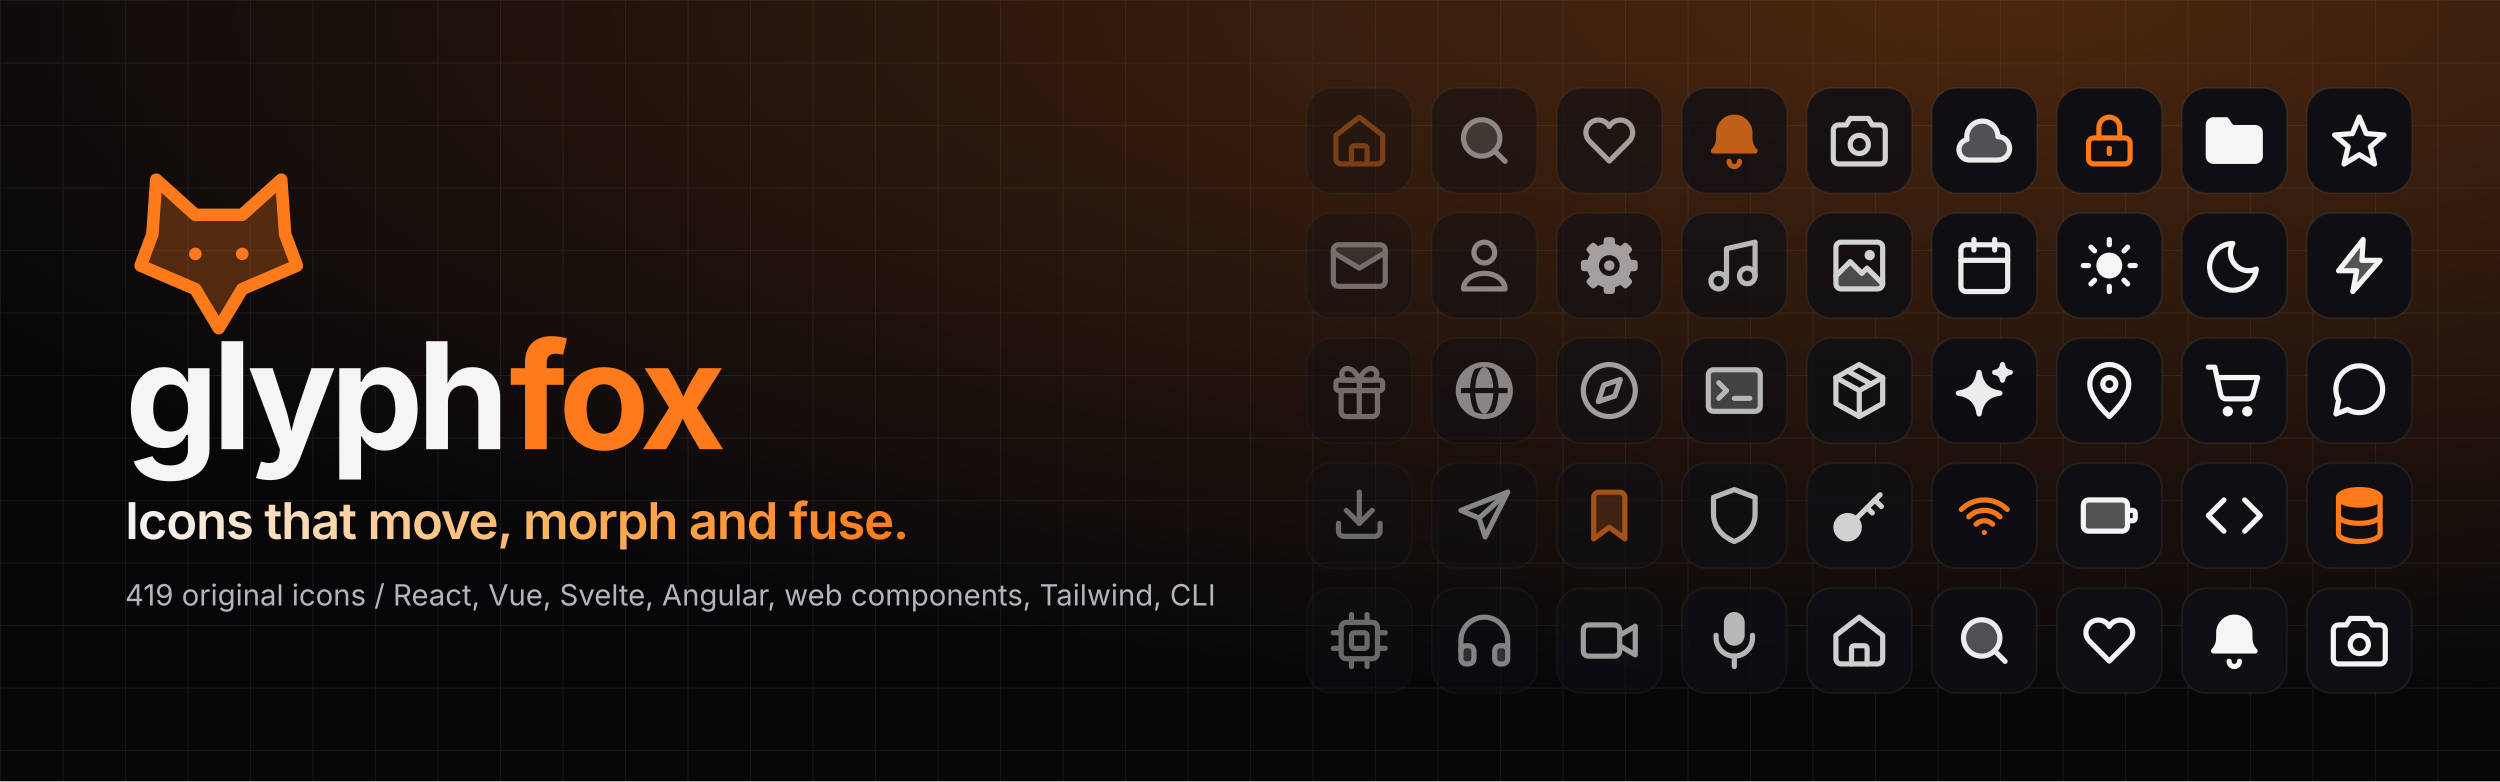
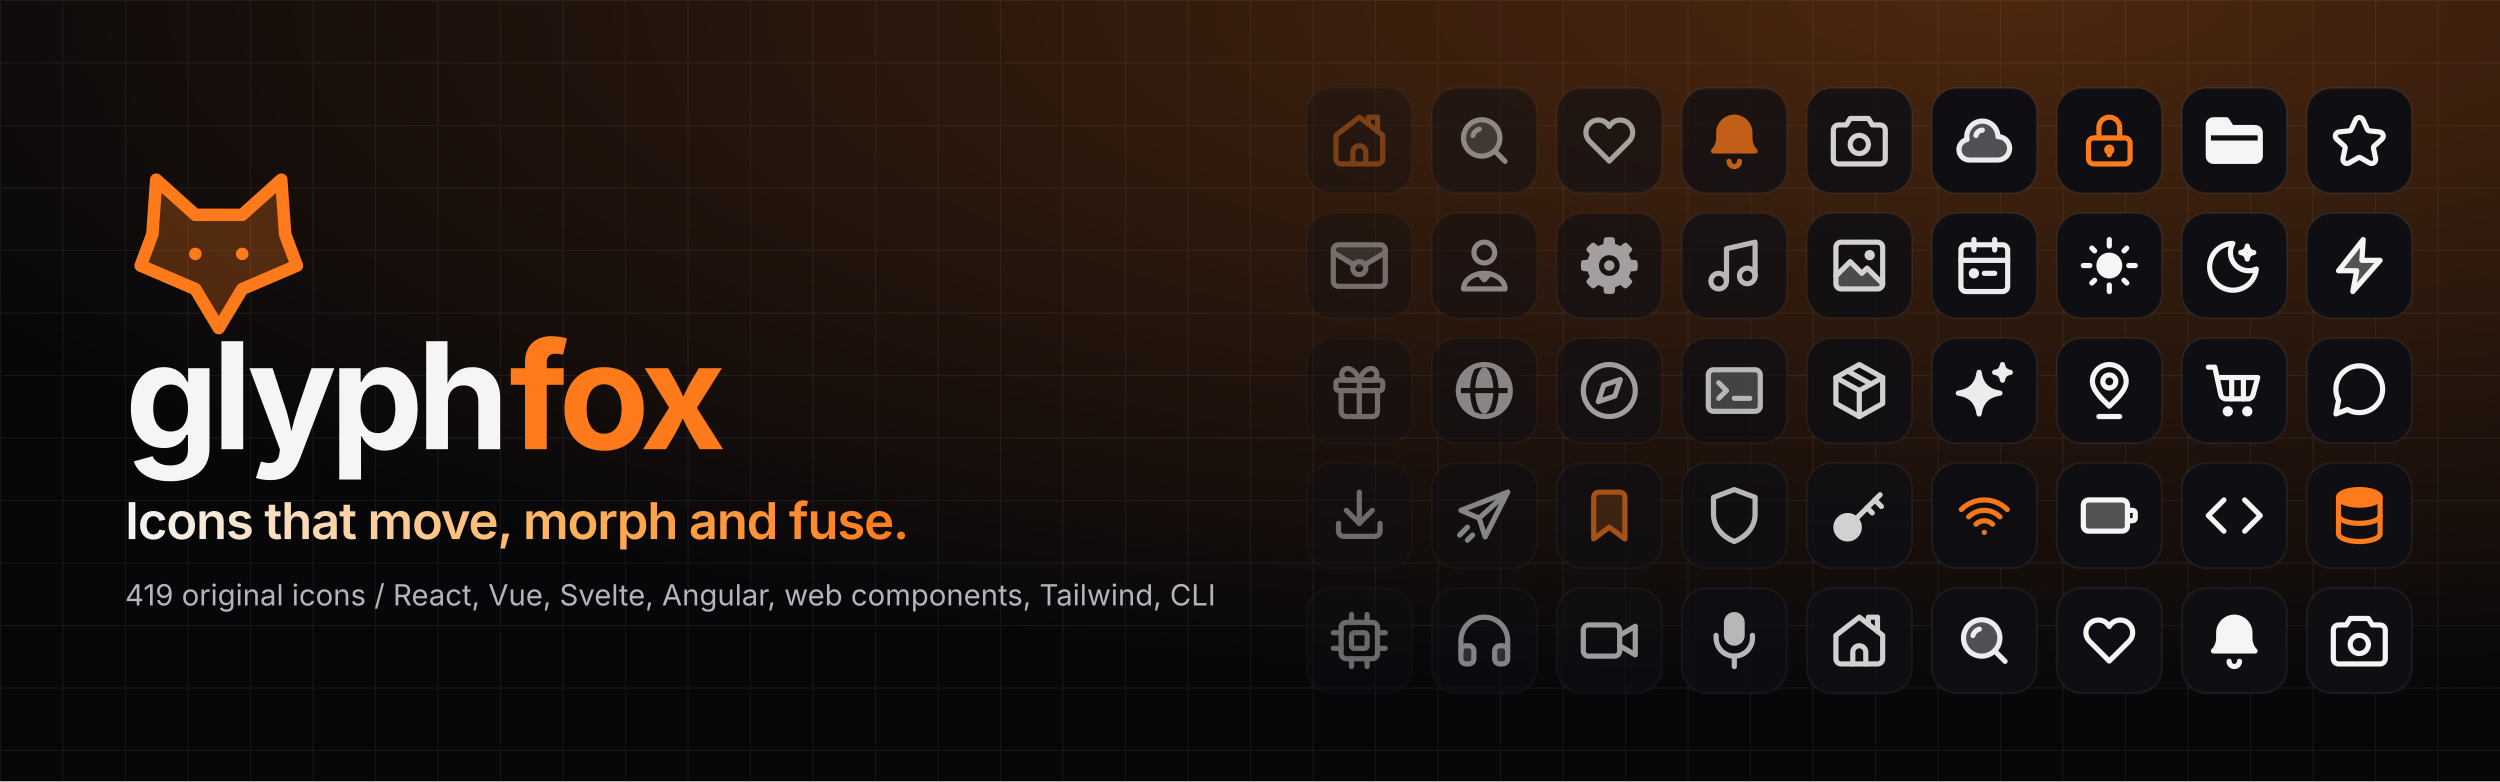
<svg xmlns="http://www.w3.org/2000/svg" width="1280" height="400" viewBox="0 0 1280 400" role="img" aria-label="glyphfox: icons that move, morph and fuse">
  <defs>
    <radialGradient id="glow" cx=".8" cy="0" r=".9">
      <stop offset="0" stop-color="#ff7a1a" stop-opacity="0.28" />
      <stop offset="1" stop-color="#ff7a1a" stop-opacity="0" />
    </radialGradient>
    <linearGradient id="word" x1="0" x2="1">
      <stop offset="0" stop-color="#f5f5f6" />
      <stop offset=".55" stop-color="#ffb35c" />
      <stop offset="1" stop-color="#ff7a1a" />
    </linearGradient>
    <pattern id="grid" width="32" height="32" patternUnits="userSpaceOnUse">
      <path d="M32 0H0V32" fill="none" stroke="rgba(255,255,255,.06)" />
    </pattern>
  </defs>
  <rect width="1280" height="400" fill="#07070a" />
  <rect width="1280" height="400" fill="url(#grid)" />
  <rect width="1280" height="400" fill="url(#glow)" />
  <g transform="translate(64 82) scale(4)" fill="none" stroke="#ff7a1a" stroke-width="1.6" stroke-linecap="round" stroke-linejoin="round">
    <path class="fill" d="M4 2.5 9 7h6l5-4.5 .5 7 1.5 4-7 3-3 5-3-5-7-3 1.5-4z" fill="#ff7a1a" stroke="none" opacity=".28" />
    <path d="M4 2.5 9 7h6l5-4.5 .5 7 1.5 4-7 3-3 5-3-5-7-3 1.5-4z" />
    <path d="M9 12h.01" />
    <path d="M15 12h.01" />
  </g>
  <text x="64" y="230" font-family="Segoe UI Variable Display, Segoe UI, Inter, system-ui, sans-serif" font-size="76" font-weight="700" letter-spacing="-3.4" fill="#f5f5f6">glyph<tspan fill="#ff7a1a">fox</tspan>
  </text>
  <text x="64" y="276" font-family="Segoe UI Variable Display, Segoe UI, Inter, system-ui, sans-serif" font-size="26" font-weight="600" letter-spacing="-0.6" fill="url(#word)">Icons that move, morph and fuse.</text>
  <text x="64" y="310" font-family="Segoe UI, Inter, system-ui, sans-serif" font-size="15" fill="#b4b4bd">419 original icons / React, Vue, Svelte, Angular, web components, Tailwind, CLI</text>
  <rect x="669.12" y="45.12" width="53.76" height="53.76" rx="12.8" fill="#0e0e13" stroke="rgba(255,255,255,.06)" opacity="0.4" />
  <g transform="translate(680 56) scale(1.33)" fill="none" stroke="#ff7a1a" color="#ff7a1a" stroke-width="2" stroke-linecap="round" stroke-linejoin="round" opacity="0.4">
    <path d="M3 10l9-7 9 7v9a2 2 0 0 1-2 2H5a2 2 0 0 1-2-2Z" />
-     <path d="M9 21v-6a1 1 0 0 1 1-1h4a1 1 0 0 1 1 1v6" />
+     <path d="M15.5 5.72V3H19v5.44" />
+     <path d="M9.5 21v-4.5a2.5 2.5 0 0 1 5 0V21" />
  </g>
  <rect x="733.12" y="45.12" width="53.76" height="53.76" rx="12.8" fill="#0e0e13" stroke="rgba(255,255,255,.06)" opacity="0.51" />
  <g transform="translate(744 56) scale(1.33)" fill="none" stroke="#f5f5f6" color="#f5f5f6" stroke-width="2" stroke-linecap="round" stroke-linejoin="round" opacity="0.51">
-     <g class="gf-secondary gf-fill" fill="currentColor" stroke="none" opacity="0.3">
+     <defs>
+       <mask id="gf-m1n80gwj" maskUnits="userSpaceOnUse" x="-2" y="-2" width="28" height="28">
+         <rect x="-2" y="-2" width="28" height="28" fill="#fff" stroke="none" />
+         <path d="M7.62 10.09A3.5 3.5 0 0 1 10.09 7.62" fill="none" stroke="#000" />
+       </mask>
+     </defs>
+     <g class="gf-secondary gf-fill" fill="currentColor" stroke="none" mask="url(#gf-m1n80gwj)" opacity="0.3">
      <circle cx="11" cy="11" r="7" />
    </g>
    <circle cx="11" cy="11" r="7" />
    <path d="M16 16l4 4" />
+     <path d="M7.62 10.09A3.5 3.5 0 0 1 10.09 7.62" />
  </g>
  <rect x="797.12" y="45.12" width="53.76" height="53.76" rx="12.8" fill="#0e0e13" stroke="rgba(255,255,255,.06)" opacity="0.62" />
  <g transform="translate(808 56) scale(1.33)" fill="none" stroke="#f5f5f6" color="#f5f5f6" stroke-width="2" stroke-linecap="round" stroke-linejoin="round" opacity="0.62">
    <path d="M12 19.89L4.41 12.3A4.8 4.8 0 1 1 12 6.58A4.8 4.8 0 1 1 19.59 12.3Z" />
  </g>
  <rect x="861.12" y="45.12" width="53.76" height="53.76" rx="12.8" fill="#0e0e13" stroke="rgba(255,255,255,.06)" opacity="0.73" />
  <g transform="translate(872 56) scale(1.33)" fill="none" stroke="#ff7a1a" color="#ff7a1a" stroke-width="2" stroke-linecap="round" stroke-linejoin="round" opacity="0.73">
    <g class="gf-fill" fill="currentColor" stroke="none" color="#ff7a1a">
      <path d="M4 16c1.2-1.2 2-2.9 2-5V9a6 6 0 0 1 12 0v2c0 2.1 .8 3.8 2 5Z" />
    </g>
    <path d="M4 16c1.2-1.2 2-2.9 2-5V9a6 6 0 0 1 12 0v2c0 2.1 .8 3.8 2 5Z" />
    <path d="M10 20a2 2 0 0 0 4 0" />
  </g>
  <rect x="925.12" y="45.12" width="53.76" height="53.76" rx="12.8" fill="#0e0e13" stroke="rgba(255,255,255,.06)" opacity="0.84" />
  <g transform="translate(936 56) scale(1.33)" fill="none" stroke="#f5f5f6" color="#f5f5f6" stroke-width="2" stroke-linecap="round" stroke-linejoin="round" opacity="0.84">
    <path d="M2 8a2 2 0 0 1 2-2h3l1.5-2.5h7L17 6h3a2 2 0 0 1 2 2v11a2 2 0 0 1-2 2H4a2 2 0 0 1-2-2Z" />
    <circle cx="12" cy="13.5" r="3.5" />
  </g>
  <rect x="989.12" y="45.12" width="53.76" height="53.76" rx="12.8" fill="#0e0e13" stroke="rgba(255,255,255,.06)" opacity="0.96" />
  <g transform="translate(1000 56) scale(1.33)" fill="none" stroke="#f5f5f6" color="#f5f5f6" stroke-width="2" stroke-linecap="round" stroke-linejoin="round" opacity="0.96">
    <path class="gf-secondary gf-fill" d="M17.25 19.5H6.25A4 4 0 0 1 5.35 11.6A6 6 0 1 1 17.25 10.5A4.5 4.5 0 0 1 17.25 19.5Z" fill="currentColor" stroke="none" opacity="0.3" />
    <path d="M17.25 19.5H6.25A4 4 0 0 1 5.35 11.6A6 6 0 1 1 17.25 10.5A4.5 4.5 0 0 1 17.25 19.5Z" />
+     <path d="M8.79 10.07A2.5 2.5 0 0 1 11.25 8" />
  </g>
  <rect x="1053.12" y="45.12" width="53.76" height="53.76" rx="12.8" fill="#0e0e13" stroke="rgba(255,255,255,.06)" opacity="1" />
  <g transform="translate(1064 56) scale(1.33)" fill="none" stroke="#ff7a1a" color="#ff7a1a" stroke-width="2" stroke-linecap="round" stroke-linejoin="round" opacity="1">
    <rect x="4" y="11" width="16" height="10" rx="2" />
    <path d="M8 11V7a4 4 0 0 1 8 0v4" />
-     <path d="M12 15v2" />
+     <path d="M11 15.5a1 1 0 1 0 2 0a1 1 0 1 0-2 0Zm1 0h.01" />
+     <path d="M12 15.5v2" />
  </g>
  <rect x="1117.12" y="45.12" width="53.76" height="53.76" rx="12.8" fill="#0e0e13" stroke="rgba(255,255,255,.06)" opacity="1" />
  <g transform="translate(1128 56) scale(1.33)" fill="none" stroke="#f5f5f6" color="#f5f5f6" stroke-width="2" stroke-linecap="round" stroke-linejoin="round" opacity="1">
-     <g class="gf-fill" fill="currentColor" stroke="none">
+     <defs>
+       <mask id="gf-m8z2i1h" maskUnits="userSpaceOnUse" x="-2" y="-2" width="28" height="28">
+         <rect x="-2" y="-2" width="28" height="28" fill="#fff" stroke="none" />
+         <path d="M2 11h20" fill="none" stroke="#000" />
+       </mask>
+     </defs>
+     <g class="gf-fill" fill="currentColor" stroke="none" mask="url(#gf-m8z2i1h)">
      <path d="M2 6a2 2 0 0 1 2-2h5l2 3h9a2 2 0 0 1 2 2v9a2 2 0 0 1-2 2H4a2 2 0 0 1-2-2Z" />
    </g>
    <path d="M2 6a2 2 0 0 1 2-2h5l2 3h9a2 2 0 0 1 2 2v9a2 2 0 0 1-2 2H4a2 2 0 0 1-2-2Z" />
  </g>
  <rect x="1181.12" y="45.12" width="53.76" height="53.76" rx="12.8" fill="#0e0e13" stroke="rgba(255,255,255,.06)" opacity="1" />
  <g transform="translate(1192 56) scale(1.33)" fill="none" stroke="#f5f5f6" color="#f5f5f6" stroke-width="2" stroke-linecap="round" stroke-linejoin="round" opacity="1">
-     <path d="M12 2.95 14.65 9.31 21.51 9.86 16.28 14.34 17.88 21.04 12 17.45 6.12 21.04 7.72 14.34 2.49 9.86 9.35 9.31Z" />
+     <path d="M13.46 4.08L15.14 7.84A.7 .7 0 0 0 15.7 8.25L19.8 8.68A1.6 1.6 0 0 1 20.7 11.46L17.64 14.22A.7 .7 0 0 0 17.43 14.88L18.28 18.91A1.6 1.6 0 0 1 15.91 20.62L12.35 18.57A.7 .7 0 0 0 11.65 18.57L8.09 20.62A1.6 1.6 0 0 1 5.72 18.91L6.57 14.88A.7 .7 0 0 0 6.36 14.22L3.3 11.46A1.6 1.6 0 0 1 4.2 8.68L8.3 8.25A.7 .7 0 0 0 8.86 7.84L10.54 4.08A1.6 1.6 0 0 1 13.46 4.08Z" />
  </g>
  <rect x="669.12" y="109.12" width="53.76" height="53.76" rx="12.8" fill="#0e0e13" stroke="rgba(255,255,255,.06)" opacity="0.4" />
  <g transform="translate(680 120) scale(1.33)" fill="none" stroke="#f5f5f6" color="#f5f5f6" stroke-width="2" stroke-linecap="round" stroke-linejoin="round" opacity="0.4">
    <path class="gf-secondary gf-fill" d="M2 7l10 6 10-6V6a2 2 0 0 0-2-2H4a2 2 0 0 0-2 2Z" fill="currentColor" stroke="none" opacity="0.3" />
    <rect x="2" y="4" width="20" height="16" rx="2" />
-     <path d="M2 7l10 6 10-6" />
+     <path d="M2 7l7.86 4.71" />
+     <path d="M22 7l-7.86 4.71" />
+     <circle cx="12" cy="13" r="2.5" />
  </g>
  <rect x="733.12" y="109.12" width="53.76" height="53.76" rx="12.8" fill="#0e0e13" stroke="rgba(255,255,255,.06)" opacity="0.51" />
  <g transform="translate(744 120) scale(1.33)" fill="none" stroke="#f5f5f6" color="#f5f5f6" stroke-width="2" stroke-linecap="round" stroke-linejoin="round" opacity="0.51">
    <circle cx="12" cy="7" r="4" />
    <path d="M4 21a8 6 0 0 1 16 0Z" />
+     <path d="M10 15.2l2 2.3 2-2.3" />
  </g>
  <rect x="797.12" y="109.12" width="53.76" height="53.76" rx="12.8" fill="#0e0e13" stroke="rgba(255,255,255,.06)" opacity="0.62" />
  <g transform="translate(808 120) scale(1.33)" fill="none" stroke="#f5f5f6" color="#f5f5f6" stroke-width="2" stroke-linecap="round" stroke-linejoin="round" opacity="0.62">
    <defs>
      <mask id="gf-m2uakdp" maskUnits="userSpaceOnUse" x="-2" y="-2" width="28" height="28">
        <rect x="-2" y="-2" width="28" height="28" fill="#fff" stroke="none" />
        <circle cx="12" cy="12" r="3" fill="none" stroke="#000" />
      </mask>
    </defs>
    <g class="gf-fill" fill="currentColor" stroke="none" mask="url(#gf-m2uakdp)">
      <path d="M10.68 4.52L10.87 2.11A9.95 9.95 0 0 1 13.13 2.11L13.32 4.52A7.6 7.6 0 0 1 16.36 5.77L16.36 5.77L18.19 4.21A9.95 9.95 0 0 1 19.79 5.81L18.23 7.64A7.6 7.6 0 0 1 19.48 10.68L19.48 10.68L21.89 10.87A9.95 9.95 0 0 1 21.89 13.13L19.48 13.32A7.6 7.6 0 0 1 18.23 16.36L18.23 16.36L19.79 18.19A9.95 9.95 0 0 1 18.19 19.79L16.36 18.23A7.6 7.6 0 0 1 13.32 19.48L13.32 19.48L13.13 21.89A9.95 9.95 0 0 1 10.87 21.89L10.68 19.48A7.6 7.6 0 0 1 7.64 18.23L7.64 18.23L5.81 19.79A9.95 9.95 0 0 1 4.21 18.19L5.77 16.36A7.6 7.6 0 0 1 4.52 13.32L4.52 13.32L2.11 13.13A9.95 9.95 0 0 1 2.11 10.87L4.52 10.68A7.6 7.6 0 0 1 5.77 7.64L5.77 7.64L4.21 5.81A9.95 9.95 0 0 1 5.81 4.21L7.64 5.77A7.6 7.6 0 0 1 10.68 4.52Z" />
    </g>
    <path d="M10.68 4.52L10.87 2.11A9.95 9.95 0 0 1 13.13 2.11L13.32 4.52A7.6 7.6 0 0 1 16.36 5.77L16.36 5.77L18.19 4.21A9.95 9.95 0 0 1 19.79 5.81L18.23 7.64A7.6 7.6 0 0 1 19.48 10.68L19.48 10.68L21.89 10.87A9.95 9.95 0 0 1 21.89 13.13L19.48 13.32A7.6 7.6 0 0 1 18.23 16.36L18.23 16.36L19.79 18.19A9.95 9.95 0 0 1 18.19 19.79L16.36 18.23A7.6 7.6 0 0 1 13.32 19.48L13.32 19.48L13.13 21.89A9.95 9.95 0 0 1 10.87 21.89L10.68 19.48A7.6 7.6 0 0 1 7.64 18.23L7.64 18.23L5.81 19.79A9.95 9.95 0 0 1 4.21 18.19L5.77 16.36A7.6 7.6 0 0 1 4.52 13.32L4.52 13.32L2.11 13.13A9.95 9.95 0 0 1 2.11 10.87L4.52 10.68A7.6 7.6 0 0 1 5.77 7.64L5.77 7.64L4.21 5.81A9.95 9.95 0 0 1 5.81 4.21L7.64 5.77A7.6 7.6 0 0 1 10.68 4.52Z" />
  </g>
  <rect x="861.12" y="109.12" width="53.76" height="53.76" rx="12.8" fill="#0e0e13" stroke="rgba(255,255,255,.06)" opacity="0.73" />
  <g transform="translate(872 120) scale(1.33)" fill="none" stroke="#f5f5f6" color="#f5f5f6" stroke-width="2" stroke-linecap="round" stroke-linejoin="round" opacity="0.73">
    <circle cx="6" cy="18" r="3" />
    <circle cx="17" cy="16" r="3" />
    <path d="M9 18V5.5l11-2.5v13" />
  </g>
  <rect x="925.12" y="109.12" width="53.76" height="53.76" rx="12.8" fill="#0e0e13" stroke="rgba(255,255,255,.06)" opacity="0.84" />
  <g transform="translate(936 120) scale(1.33)" fill="none" stroke="#f5f5f6" color="#f5f5f6" stroke-width="2" stroke-linecap="round" stroke-linejoin="round" opacity="0.84">
    <path class="gf-secondary gf-fill" d="M3 16l5.5-5.5 4.5 4.5 2-2 6 6a2 2 0 0 1-2 2H5a2 2 0 0 1-2-2Z" fill="currentColor" stroke="none" opacity="0.3" />
    <rect x="3" y="3" width="18" height="18" rx="2" />
    <path d="M15 8a1 1 0 1 0 2 0a1 1 0 1 0-2 0Zm1 0h.01" />
    <path d="M3 16l5.5-5.5 4.5 4.5 2-2 6 6" />
  </g>
  <rect x="989.12" y="109.12" width="53.76" height="53.76" rx="12.8" fill="#0e0e13" stroke="rgba(255,255,255,.06)" opacity="0.96" />
  <g transform="translate(1000 120) scale(1.33)" fill="none" stroke="#f5f5f6" color="#f5f5f6" stroke-width="2" stroke-linecap="round" stroke-linejoin="round" opacity="0.96">
    <rect x="3" y="4" width="18" height="18" rx="2" />
    <path d="M3 10h18" />
    <path d="M8 2v4" />
    <path d="M16 2v4" />
+     <path d="M7 15a1 1 0 1 0 2 0a1 1 0 1 0-2 0Zm1 0h.01" />
+     <path d="M12 15h4" />
  </g>
  <rect x="1053.12" y="109.12" width="53.76" height="53.76" rx="12.8" fill="#0e0e13" stroke="rgba(255,255,255,.06)" opacity="1" />
  <g transform="translate(1064 120) scale(1.33)" fill="none" stroke="#f5f5f6" color="#f5f5f6" stroke-width="2" stroke-linecap="round" stroke-linejoin="round" opacity="1">
    <g class="gf-fill" fill="currentColor" stroke="none">
      <circle cx="12" cy="12" r="4" />
    </g>
    <circle cx="12" cy="12" r="4" />
-     <path d="M12 4L12 2" />
-     <path d="M17.66 6.34L19.07 4.93" />
-     <path d="M20 12L22 12" />
-     <path d="M17.66 17.66L19.07 19.07" />
-     <path d="M12 20L12 22" />
-     <path d="M6.34 17.66L4.93 19.07" />
-     <path d="M4 12L2 12" />
-     <path d="M6.34 6.34L4.93 4.93" />
+     <path d="M12 4.5L12 2" />
+     <path d="M19.5 12L22 12" />
+     <path d="M12 19.5L12 22" />
+     <path d="M4.5 12L2 12" />
+     <path d="M17.66 6.34L18.72 5.28" />
+     <path d="M17.66 17.66L18.72 18.72" />
+     <path d="M6.34 17.66L5.28 18.72" />
+     <path d="M6.34 6.34L5.28 5.28" />
  </g>
  <rect x="1117.12" y="109.12" width="53.76" height="53.76" rx="12.8" fill="#0e0e13" stroke="rgba(255,255,255,.06)" opacity="1" />
  <g transform="translate(1128 120) scale(1.33)" fill="none" stroke="#f5f5f6" color="#f5f5f6" stroke-width="2" stroke-linecap="round" stroke-linejoin="round" opacity="1">
    <path d="M11.44 3.5A9 9 0 1 0 20.46 13.34A7 7 0 0 1 11.44 3.5Z" />
+     <path d="M17 4.5Q17.3 6.7 19.5 7Q17.3 7.3 17 9.5Q16.7 7.3 14.5 7Q16.7 6.7 17 4.5Z" />
  </g>
  <rect x="1181.12" y="109.12" width="53.76" height="53.76" rx="12.8" fill="#0e0e13" stroke="rgba(255,255,255,.06)" opacity="1" />
  <g transform="translate(1192 120) scale(1.33)" fill="none" stroke="#f5f5f6" color="#f5f5f6" stroke-width="2" stroke-linecap="round" stroke-linejoin="round" opacity="1">
    <g class="gf-secondary gf-fill" fill="currentColor" stroke="none" opacity="0.3">
      <path d="M13.5 2L4 14h7l-1.5 8L20 10h-7Z" />
    </g>
    <path d="M13.5 2L4 14h7l-1.5 8L20 10h-7Z" />
  </g>
  <rect x="669.12" y="173.12" width="53.76" height="53.76" rx="12.8" fill="#0e0e13" stroke="rgba(255,255,255,.06)" opacity="0.4" />
  <g transform="translate(680 184) scale(1.33)" fill="none" stroke="#f5f5f6" color="#f5f5f6" stroke-width="2" stroke-linecap="round" stroke-linejoin="round" opacity="0.4">
    <rect x="3" y="8" width="18" height="4" rx="1" />
    <path d="M5 12h14v8a2 2 0 0 1-2 2H7a2 2 0 0 1-2-2Z" />
    <path d="M12 8v14" />
    <path d="M12 8c-1-3-3-4.5-4.5-4.5a2.25 2.25 0 0 0 0 4.5Z" />
    <path d="M12 8c1-3 3-4.5 4.5-4.5a2.25 2.25 0 0 1 0 4.5Z" />
  </g>
  <rect x="733.12" y="173.12" width="53.76" height="53.76" rx="12.8" fill="#0e0e13" stroke="rgba(255,255,255,.06)" opacity="0.51" />
  <g transform="translate(744 184) scale(1.33)" fill="none" stroke="#f5f5f6" color="#f5f5f6" stroke-width="2" stroke-linecap="round" stroke-linejoin="round" opacity="0.51">
    <defs>
      <mask id="gf-m1czjkn5" maskUnits="userSpaceOnUse" x="-2" y="-2" width="28" height="28">
        <rect x="-2" y="-2" width="28" height="28" fill="#fff" stroke="none" />
        <ellipse cx="12" cy="12" rx="4.5" ry="10" fill="none" stroke="#000" />
        <path d="M2 12h20" fill="none" stroke="#000" />
      </mask>
    </defs>
    <g class="gf-fill" fill="currentColor" stroke="none" mask="url(#gf-m1czjkn5)">
      <circle cx="12" cy="12" r="10" />
    </g>
    <circle cx="12" cy="12" r="10" />
  </g>
  <rect x="797.12" y="173.12" width="53.76" height="53.76" rx="12.8" fill="#0e0e13" stroke="rgba(255,255,255,.06)" opacity="0.62" />
  <g transform="translate(808 184) scale(1.33)" fill="none" stroke="#f5f5f6" color="#f5f5f6" stroke-width="2" stroke-linecap="round" stroke-linejoin="round" opacity="0.62">
    <circle cx="12" cy="12" r="10" />
    <path d="M16.24 7.76l-2.12 6.36-6.36 2.12 2.12-6.36Z" />
  </g>
  <rect x="861.12" y="173.12" width="53.76" height="53.76" rx="12.8" fill="#0e0e13" stroke="rgba(255,255,255,.06)" opacity="0.73" />
  <g transform="translate(872 184) scale(1.33)" fill="none" stroke="#f5f5f6" color="#f5f5f6" stroke-width="2" stroke-linecap="round" stroke-linejoin="round" opacity="0.73">
    <defs>
      <mask id="gf-m1gf0zzs" maskUnits="userSpaceOnUse" x="-2" y="-2" width="28" height="28">
        <rect x="-2" y="-2" width="28" height="28" fill="#fff" stroke="none" />
        <path d="M6 9l3 3-3 3" fill="none" stroke="#000" />
        <path d="M12 15h6" fill="none" stroke="#000" />
      </mask>
    </defs>
    <g class="gf-secondary gf-fill" fill="currentColor" stroke="none" mask="url(#gf-m1gf0zzs)" opacity="0.3">
      <rect x="2" y="4" width="20" height="16" rx="2" />
    </g>
    <rect x="2" y="4" width="20" height="16" rx="2" />
    <path d="M6 9l3 3-3 3" />
    <path d="M12 15h6" />
  </g>
  <rect x="925.12" y="173.12" width="53.76" height="53.76" rx="12.8" fill="#0e0e13" stroke="rgba(255,255,255,.06)" opacity="0.84" />
  <g transform="translate(936 184) scale(1.33)" fill="none" stroke="#f5f5f6" color="#f5f5f6" stroke-width="2" stroke-linecap="round" stroke-linejoin="round" opacity="0.84">
    <path d="M12 2l9 5v10l-9 5-9-5V7Z" />
    <path d="M3 7l9 5 9-5" />
    <path d="M12 12v10" />
    <path d="M7.5 4.5l9 5" />
  </g>
  <rect x="989.12" y="173.12" width="53.76" height="53.76" rx="12.8" fill="#0e0e13" stroke="rgba(255,255,255,.06)" opacity="0.96" />
  <g transform="translate(1000 184) scale(1.33)" fill="none" stroke="#f5f5f6" color="#f5f5f6" stroke-width="2" stroke-linecap="round" stroke-linejoin="round" opacity="0.96">
    <g class="gf-fill" fill="currentColor" stroke="none">
      <path d="M10 5Q10.96 12.04 18 13Q10.96 13.96 10 21Q9.04 13.96 2 13Q9.04 12.04 10 5Z" />
      <path d="M19 2Q19.36 4.64 22 5Q19.36 5.36 19 8Q18.64 5.36 16 5Q18.64 4.64 19 2Z" />
    </g>
    <path d="M10 5Q10.96 12.04 18 13Q10.96 13.96 10 21Q9.04 13.96 2 13Q9.04 12.04 10 5Z" />
    <path d="M19 2Q19.36 4.64 22 5Q19.36 5.36 19 8Q18.64 5.36 16 5Q18.64 4.64 19 2Z" />
  </g>
  <rect x="1053.12" y="173.12" width="53.76" height="53.76" rx="12.8" fill="#0e0e13" stroke="rgba(255,255,255,.06)" opacity="1" />
  <g transform="translate(1064 184) scale(1.33)" fill="none" stroke="#f5f5f6" color="#f5f5f6" stroke-width="2" stroke-linecap="round" stroke-linejoin="round" opacity="1">
-     <path d="M12 22c-4.7-4.6-7.5-8.6-7.5-12.5a7.5 7.5 0 0 1 15 0c0 3.9-2.8 7.9-7.5 12.5Z" />
-     <circle cx="12" cy="9.5" r="2.5" />
+     <path d="M12 18c-4-3.8-6.5-6.6-6.5-9.5a6.5 6.5 0 0 1 13 0c0 2.9-2.5 5.7-6.5 9.5Z" />
+     <circle cx="12" cy="8.5" r="2.5" />
+     <path d="M8 22h8" />
  </g>
  <rect x="1117.12" y="173.12" width="53.76" height="53.76" rx="12.8" fill="#0e0e13" stroke="rgba(255,255,255,.06)" opacity="1" />
  <g transform="translate(1128 184) scale(1.33)" fill="none" stroke="#f5f5f6" color="#f5f5f6" stroke-width="2" stroke-linecap="round" stroke-linejoin="round" opacity="1">
    <path d="M2 3h2.5l2.3 10.6a2 2 0 0 0 1.95 1.6h8.5a2 2 0 0 0 1.95-1.55L21 7H5.37" />
+     <path d="M11 7v8.2" />
+     <path d="M15.5 7v8.2" />
    <path d="M8.5 20a1 1 0 1 0 2 0a1 1 0 1 0-2 0Zm1 0h.01" />
    <path d="M16 20a1 1 0 1 0 2 0a1 1 0 1 0-2 0Zm1 0h.01" />
  </g>
  <rect x="1181.12" y="173.12" width="53.76" height="53.76" rx="12.8" fill="#0e0e13" stroke="rgba(255,255,255,.06)" opacity="1" />
  <g transform="translate(1192 184) scale(1.33)" fill="none" stroke="#f5f5f6" color="#f5f5f6" stroke-width="2" stroke-linecap="round" stroke-linejoin="round" opacity="1">
    <path d="M7.5 19.29A9 9 0 1 0 4.05 15.73L3 21Z" />
  </g>
  <rect x="669.12" y="237.12" width="53.76" height="53.76" rx="12.8" fill="#0e0e13" stroke="rgba(255,255,255,.06)" opacity="0.4" />
  <g transform="translate(680 248) scale(1.33)" fill="none" stroke="#f5f5f6" color="#f5f5f6" stroke-width="2" stroke-linecap="round" stroke-linejoin="round" opacity="0.4">
    <path d="M12 3v12" />
    <path d="M7 10l5 5 5-5" />
    <path d="M4 15v3a2 2 0 0 0 2 2h12a2 2 0 0 0 2-2v-3" />
  </g>
  <rect x="733.12" y="237.12" width="53.76" height="53.76" rx="12.8" fill="#0e0e13" stroke="rgba(255,255,255,.06)" opacity="0.51" />
  <g transform="translate(744 248) scale(1.33)" fill="none" stroke="#f5f5f6" color="#f5f5f6" stroke-width="2" stroke-linecap="round" stroke-linejoin="round" opacity="0.51">
    <path d="M21 3L3 10l7 3 2.34 7.22Z" />
    <path d="M10 13L21 3" />
+     <path d="M2.5 19.5l3-3" />
+     <path d="M5.5 21.5l2-2" />
  </g>
  <rect x="797.12" y="237.12" width="53.76" height="53.76" rx="12.8" fill="#0e0e13" stroke="rgba(255,255,255,.06)" opacity="0.62" />
  <g transform="translate(808 248) scale(1.33)" fill="none" stroke="#ff7a1a" color="#ff7a1a" stroke-width="2" stroke-linecap="round" stroke-linejoin="round" opacity="0.62">
    <path class="gf-secondary gf-fill" d="M6 5a2 2 0 0 1 2-2h8a2 2 0 0 1 2 2v16l-6-4.5L6 21Z" fill="currentColor" stroke="none" opacity="0.3" color="#ff7a1a" />
    <path d="M6 5a2 2 0 0 1 2-2h8a2 2 0 0 1 2 2v16l-6-4.5L6 21Z" />
  </g>
  <rect x="861.12" y="237.12" width="53.76" height="53.76" rx="12.8" fill="#0e0e13" stroke="rgba(255,255,255,.06)" opacity="0.73" />
  <g transform="translate(872 248) scale(1.33)" fill="none" stroke="#f5f5f6" color="#f5f5f6" stroke-width="2" stroke-linecap="round" stroke-linejoin="round" opacity="0.73">
    <path d="M12 2l8 3v6.5c0 4.8-3.3 8.6-8 10.5-4.7-1.9-8-5.7-8-10.5V5Z" />
  </g>
  <rect x="925.12" y="237.12" width="53.76" height="53.76" rx="12.8" fill="#0e0e13" stroke="rgba(255,255,255,.06)" opacity="0.84" />
  <g transform="translate(936 248) scale(1.33)" fill="none" stroke="#f5f5f6" color="#f5f5f6" stroke-width="2" stroke-linecap="round" stroke-linejoin="round" opacity="0.84">
    <g class="gf-fill" fill="currentColor" stroke="none">
      <circle cx="7.5" cy="16.5" r="4.5" />
    </g>
    <circle cx="7.5" cy="16.5" r="4.5" />
    <path d="M10.68 13.32L20 4" />
    <path d="M18 6l2.5 2.5" />
    <path d="M15 9l2 2" />
  </g>
  <rect x="989.12" y="237.12" width="53.76" height="53.76" rx="12.8" fill="#0e0e13" stroke="rgba(255,255,255,.06)" opacity="0.96" />
  <g transform="translate(1000 248) scale(1.33)" fill="none" stroke="#ff7a1a" color="#ff7a1a" stroke-width="2" stroke-linecap="round" stroke-linejoin="round" opacity="0.96">
    <path d="M8.82 15.32A4.5 4.5 0 0 1 15.18 15.32" />
    <path d="M5.99 12.49A8.5 8.5 0 0 1 18.01 12.49" />
    <path d="M3.16 9.66A12.5 12.5 0 0 1 20.84 9.66" />
    <path d="M12 18.5h.01" />
  </g>
  <rect x="1053.12" y="237.12" width="53.76" height="53.76" rx="12.8" fill="#0e0e13" stroke="rgba(255,255,255,.06)" opacity="1" />
  <g transform="translate(1064 248) scale(1.33)" fill="none" stroke="#f5f5f6" color="#f5f5f6" stroke-width="2" stroke-linecap="round" stroke-linejoin="round" opacity="1">
    <g class="gf-secondary gf-fill" fill="currentColor" stroke="none" opacity="0.3">
      <rect x="2" y="6" width="17" height="12" rx="2" />
    </g>
    <rect x="2" y="6" width="17" height="12" rx="2" />
    <path d="M19 10h2a1 1 0 0 1 1 1v2a1 1 0 0 1-1 1h-2" />
  </g>
  <rect x="1117.12" y="237.12" width="53.76" height="53.76" rx="12.8" fill="#0e0e13" stroke="rgba(255,255,255,.06)" opacity="1" />
  <g transform="translate(1128 248) scale(1.33)" fill="none" stroke="#f5f5f6" color="#f5f5f6" stroke-width="2" stroke-linecap="round" stroke-linejoin="round" opacity="1">
    <path d="M8 6l-6 6 6 6" />
    <path d="M16 6l6 6-6 6" />
  </g>
  <rect x="1181.12" y="237.12" width="53.76" height="53.76" rx="12.8" fill="#0e0e13" stroke="rgba(255,255,255,.06)" opacity="1" />
  <g transform="translate(1192 248) scale(1.33)" fill="none" stroke="#ff7a1a" color="#ff7a1a" stroke-width="2" stroke-linecap="round" stroke-linejoin="round" opacity="1">
    <g class="gf-fill" fill="currentColor" stroke="none" color="#ff7a1a">
      <ellipse cx="12" cy="5" rx="8" ry="3" />
    </g>
    <ellipse cx="12" cy="5" rx="8" ry="3" />
    <path d="M4 5v14c0 1.66 3.58 3 8 3s8-1.34 8-3V5" />
    <path d="M4 12c0 1.66 3.58 3 8 3s8-1.34 8-3" />
  </g>
  <rect x="669.12" y="301.12" width="53.76" height="53.76" rx="12.8" fill="#0e0e13" stroke="rgba(255,255,255,.06)" opacity="0.4" />
  <g transform="translate(680 312) scale(1.33)" fill="none" stroke="#f5f5f6" color="#f5f5f6" stroke-width="2" stroke-linecap="round" stroke-linejoin="round" opacity="0.4">
    <rect x="5" y="5" width="14" height="14" rx="2" />
    <rect x="9" y="9" width="6" height="6" rx="1" />
    <path d="M9 2v3" />
    <path d="M15 2v3" />
    <path d="M9 19v3" />
    <path d="M15 19v3" />
    <path d="M2 9h3" />
    <path d="M2 15h3" />
    <path d="M19 9h3" />
    <path d="M19 15h3" />
  </g>
  <rect x="733.12" y="301.12" width="53.76" height="53.76" rx="12.8" fill="#0e0e13" stroke="rgba(255,255,255,.06)" opacity="0.51" />
  <g transform="translate(744 312) scale(1.33)" fill="none" stroke="#f5f5f6" color="#f5f5f6" stroke-width="2" stroke-linecap="round" stroke-linejoin="round" opacity="0.51">
    <g class="gf-secondary gf-fill" fill="currentColor" stroke="none" opacity="0.3">
      <rect x="3" y="14" width="5" height="7" rx="2" />
      <rect x="16" y="14" width="5" height="7" rx="2" />
    </g>
    <path d="M3 16v-4a9 9 0 0 1 18 0v4" />
    <rect x="3" y="14" width="5" height="7" rx="2" />
    <rect x="16" y="14" width="5" height="7" rx="2" />
  </g>
  <rect x="797.12" y="301.12" width="53.76" height="53.76" rx="12.8" fill="#0e0e13" stroke="rgba(255,255,255,.06)" opacity="0.62" />
  <g transform="translate(808 312) scale(1.33)" fill="none" stroke="#f5f5f6" color="#f5f5f6" stroke-width="2" stroke-linecap="round" stroke-linejoin="round" opacity="0.62">
    <rect x="2" y="6" width="14" height="12" rx="2" />
    <path d="M16 10l6-3.5v11L16 14" />
  </g>
  <rect x="861.12" y="301.12" width="53.76" height="53.76" rx="12.8" fill="#0e0e13" stroke="rgba(255,255,255,.06)" opacity="0.73" />
  <g transform="translate(872 312) scale(1.33)" fill="none" stroke="#f5f5f6" color="#f5f5f6" stroke-width="2" stroke-linecap="round" stroke-linejoin="round" opacity="0.73">
    <g class="gf-fill" fill="currentColor" stroke="none">
      <rect x="9" y="2" width="6" height="11" rx="3" />
    </g>
    <rect x="9" y="2" width="6" height="11" rx="3" />
    <path d="M5 10v1a7 7 0 0 0 14 0v-1" />
    <path d="M12 18v4" />
  </g>
  <rect x="925.12" y="301.12" width="53.76" height="53.76" rx="12.8" fill="#0e0e13" stroke="rgba(255,255,255,.06)" opacity="0.84" />
  <g transform="translate(936 312) scale(1.33)" fill="none" stroke="#f5f5f6" color="#f5f5f6" stroke-width="2" stroke-linecap="round" stroke-linejoin="round" opacity="0.84">
    <path d="M3 10l9-7 9 7v9a2 2 0 0 1-2 2H5a2 2 0 0 1-2-2Z" />
-     <path d="M9 21v-6a1 1 0 0 1 1-1h4a1 1 0 0 1 1 1v6" />
+     <path d="M15.5 5.72V3H19v5.44" />
+     <path d="M9.5 21v-4.5a2.5 2.5 0 0 1 5 0V21" />
  </g>
  <rect x="989.12" y="301.12" width="53.76" height="53.76" rx="12.8" fill="#0e0e13" stroke="rgba(255,255,255,.06)" opacity="0.96" />
  <g transform="translate(1000 312) scale(1.33)" fill="none" stroke="#f5f5f6" color="#f5f5f6" stroke-width="2" stroke-linecap="round" stroke-linejoin="round" opacity="0.96">
-     <g class="gf-secondary gf-fill" fill="currentColor" stroke="none" opacity="0.3">
+     <defs>
+       <mask id="gf-m1n80gwj" maskUnits="userSpaceOnUse" x="-2" y="-2" width="28" height="28">
+         <rect x="-2" y="-2" width="28" height="28" fill="#fff" stroke="none" />
+         <path d="M7.62 10.09A3.5 3.5 0 0 1 10.09 7.62" fill="none" stroke="#000" />
+       </mask>
+     </defs>
+     <g class="gf-secondary gf-fill" fill="currentColor" stroke="none" mask="url(#gf-m1n80gwj)" opacity="0.3">
      <circle cx="11" cy="11" r="7" />
    </g>
    <circle cx="11" cy="11" r="7" />
    <path d="M16 16l4 4" />
+     <path d="M7.62 10.09A3.5 3.5 0 0 1 10.09 7.62" />
  </g>
  <rect x="1053.12" y="301.12" width="53.76" height="53.76" rx="12.8" fill="#0e0e13" stroke="rgba(255,255,255,.06)" opacity="1" />
  <g transform="translate(1064 312) scale(1.33)" fill="none" stroke="#f5f5f6" color="#f5f5f6" stroke-width="2" stroke-linecap="round" stroke-linejoin="round" opacity="1">
    <path d="M12 19.89L4.41 12.3A4.8 4.8 0 1 1 12 6.58A4.8 4.8 0 1 1 19.59 12.3Z" />
  </g>
  <rect x="1117.12" y="301.12" width="53.76" height="53.76" rx="12.8" fill="#0e0e13" stroke="rgba(255,255,255,.06)" opacity="1" />
  <g transform="translate(1128 312) scale(1.33)" fill="none" stroke="#f5f5f6" color="#f5f5f6" stroke-width="2" stroke-linecap="round" stroke-linejoin="round" opacity="1">
    <g class="gf-fill" fill="currentColor" stroke="none">
      <path d="M4 16c1.2-1.2 2-2.9 2-5V9a6 6 0 0 1 12 0v2c0 2.1 .8 3.8 2 5Z" />
    </g>
    <path d="M4 16c1.2-1.2 2-2.9 2-5V9a6 6 0 0 1 12 0v2c0 2.1 .8 3.8 2 5Z" />
    <path d="M10 20a2 2 0 0 0 4 0" />
  </g>
  <rect x="1181.12" y="301.12" width="53.76" height="53.76" rx="12.8" fill="#0e0e13" stroke="rgba(255,255,255,.06)" opacity="1" />
  <g transform="translate(1192 312) scale(1.33)" fill="none" stroke="#f5f5f6" color="#f5f5f6" stroke-width="2" stroke-linecap="round" stroke-linejoin="round" opacity="1">
    <path d="M2 8a2 2 0 0 1 2-2h3l1.5-2.5h7L17 6h3a2 2 0 0 1 2 2v11a2 2 0 0 1-2 2H4a2 2 0 0 1-2-2Z" />
    <circle cx="12" cy="13.5" r="3.5" />
  </g>
</svg>
